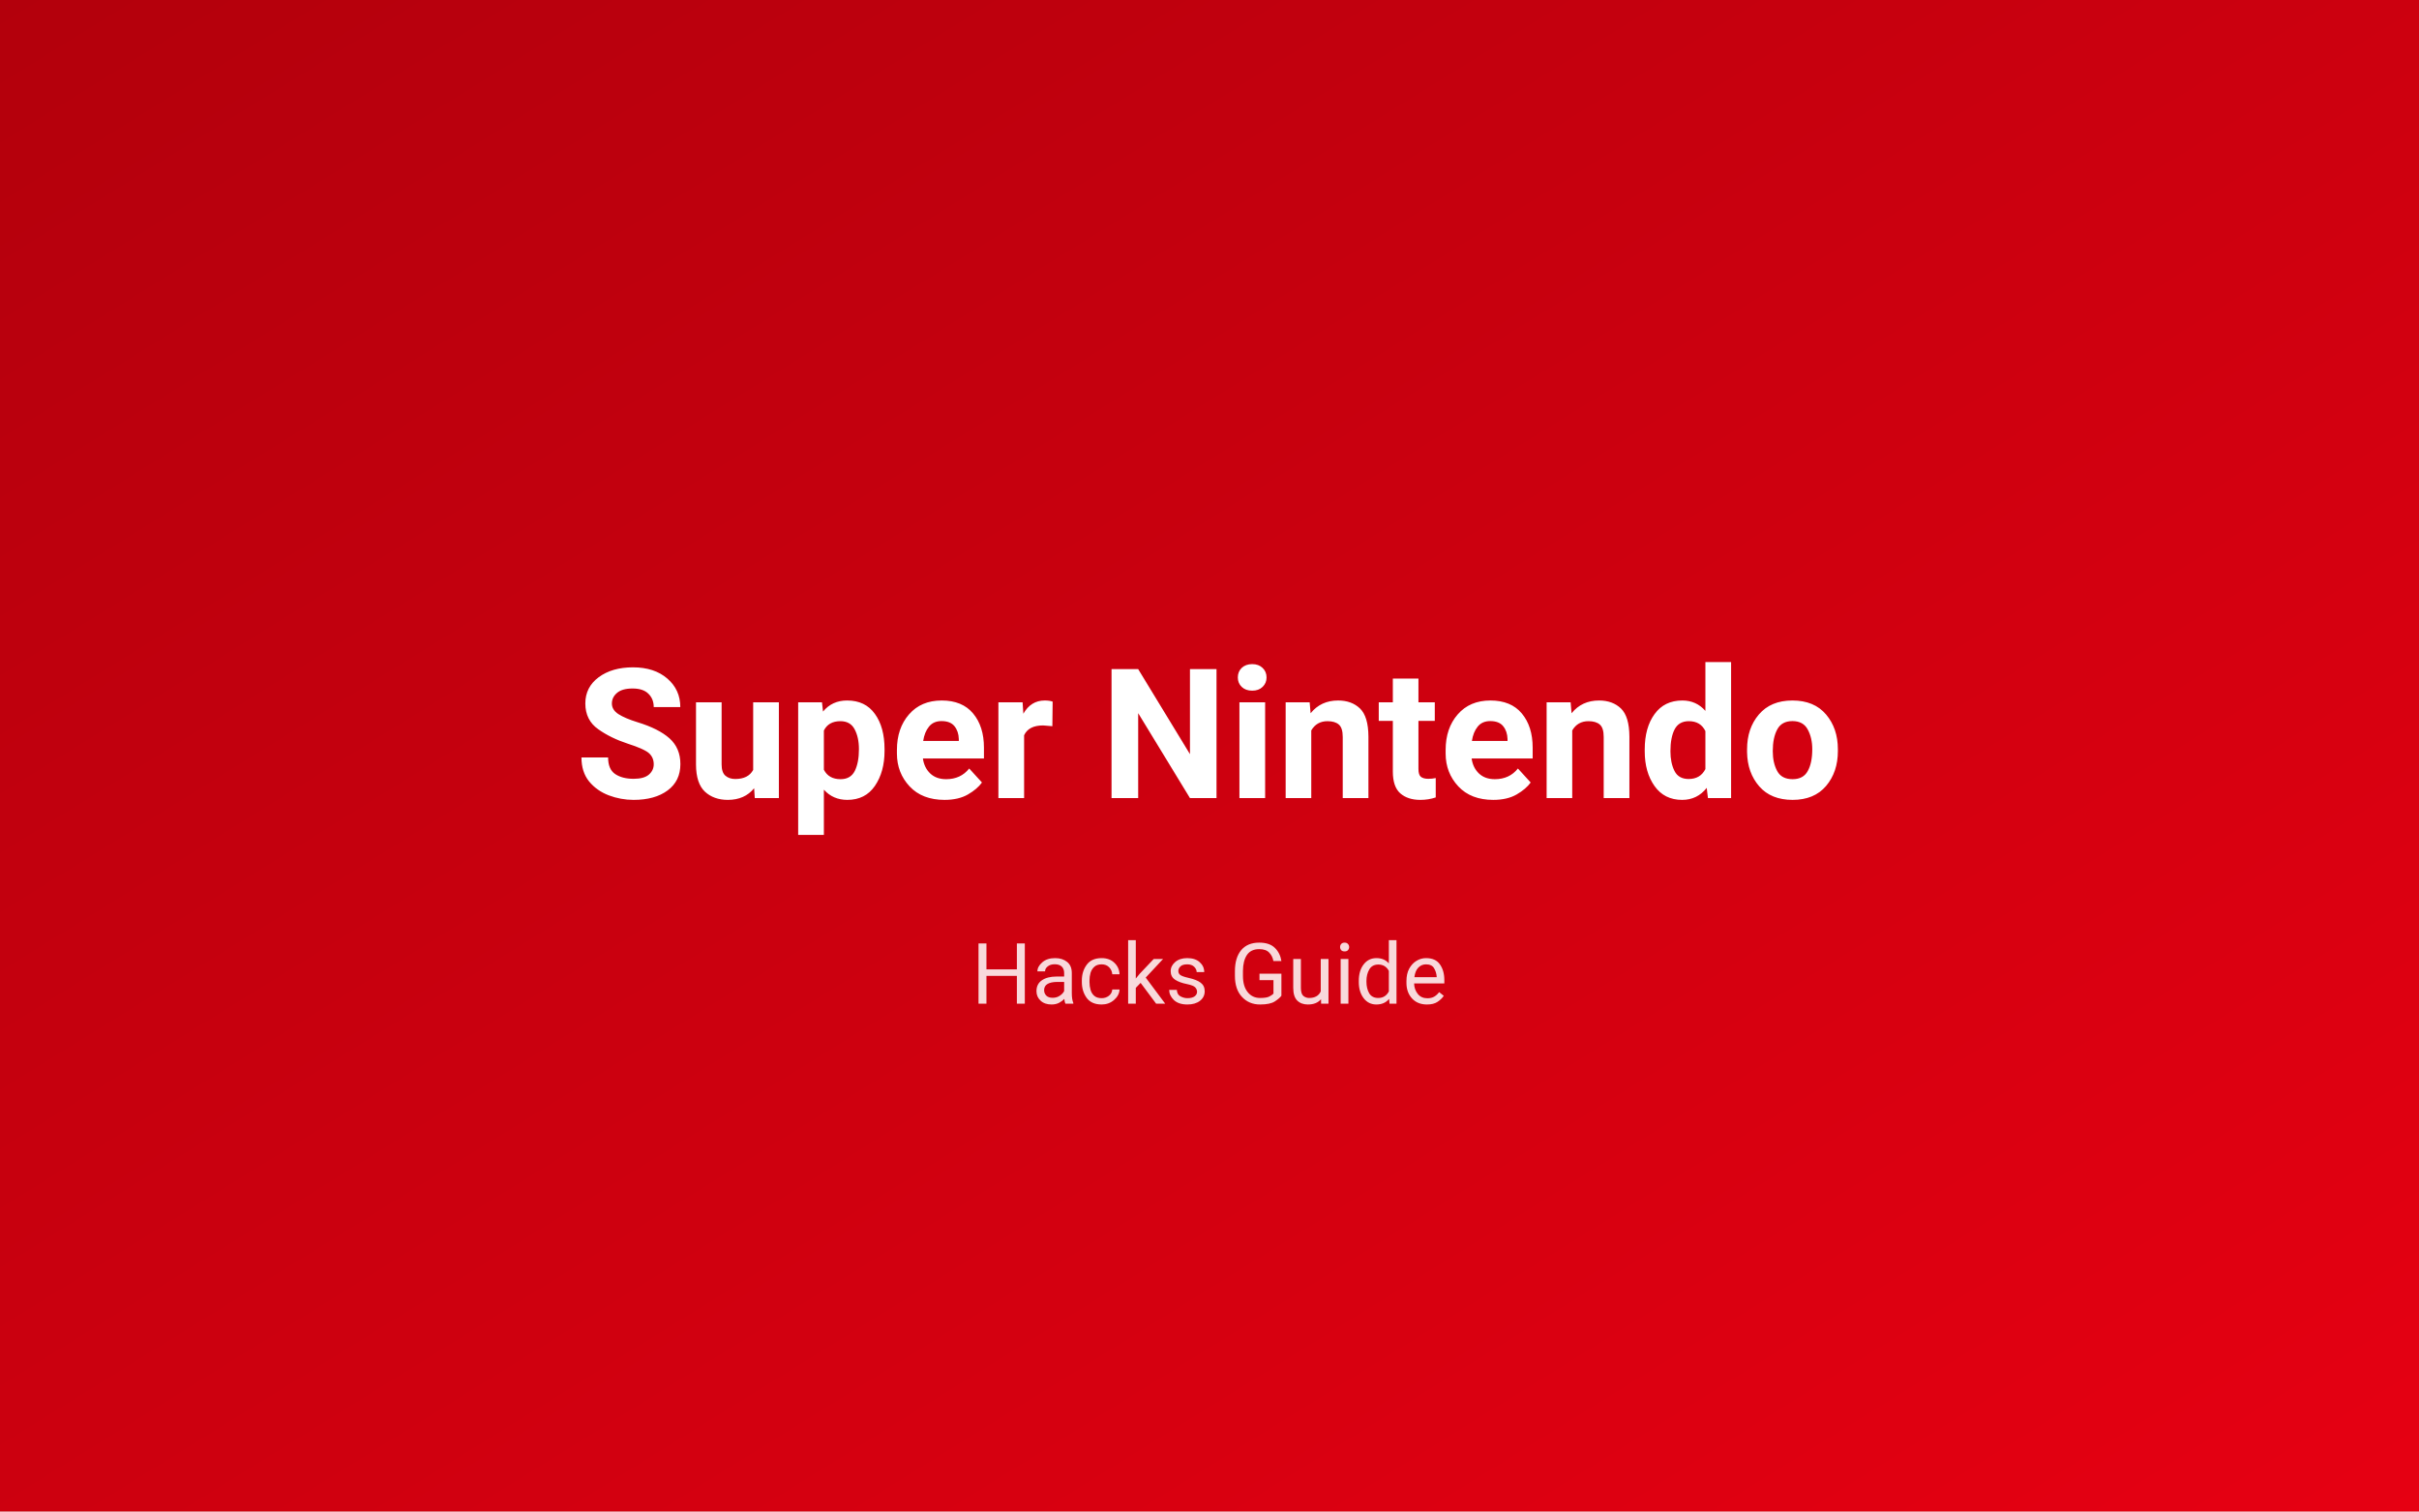
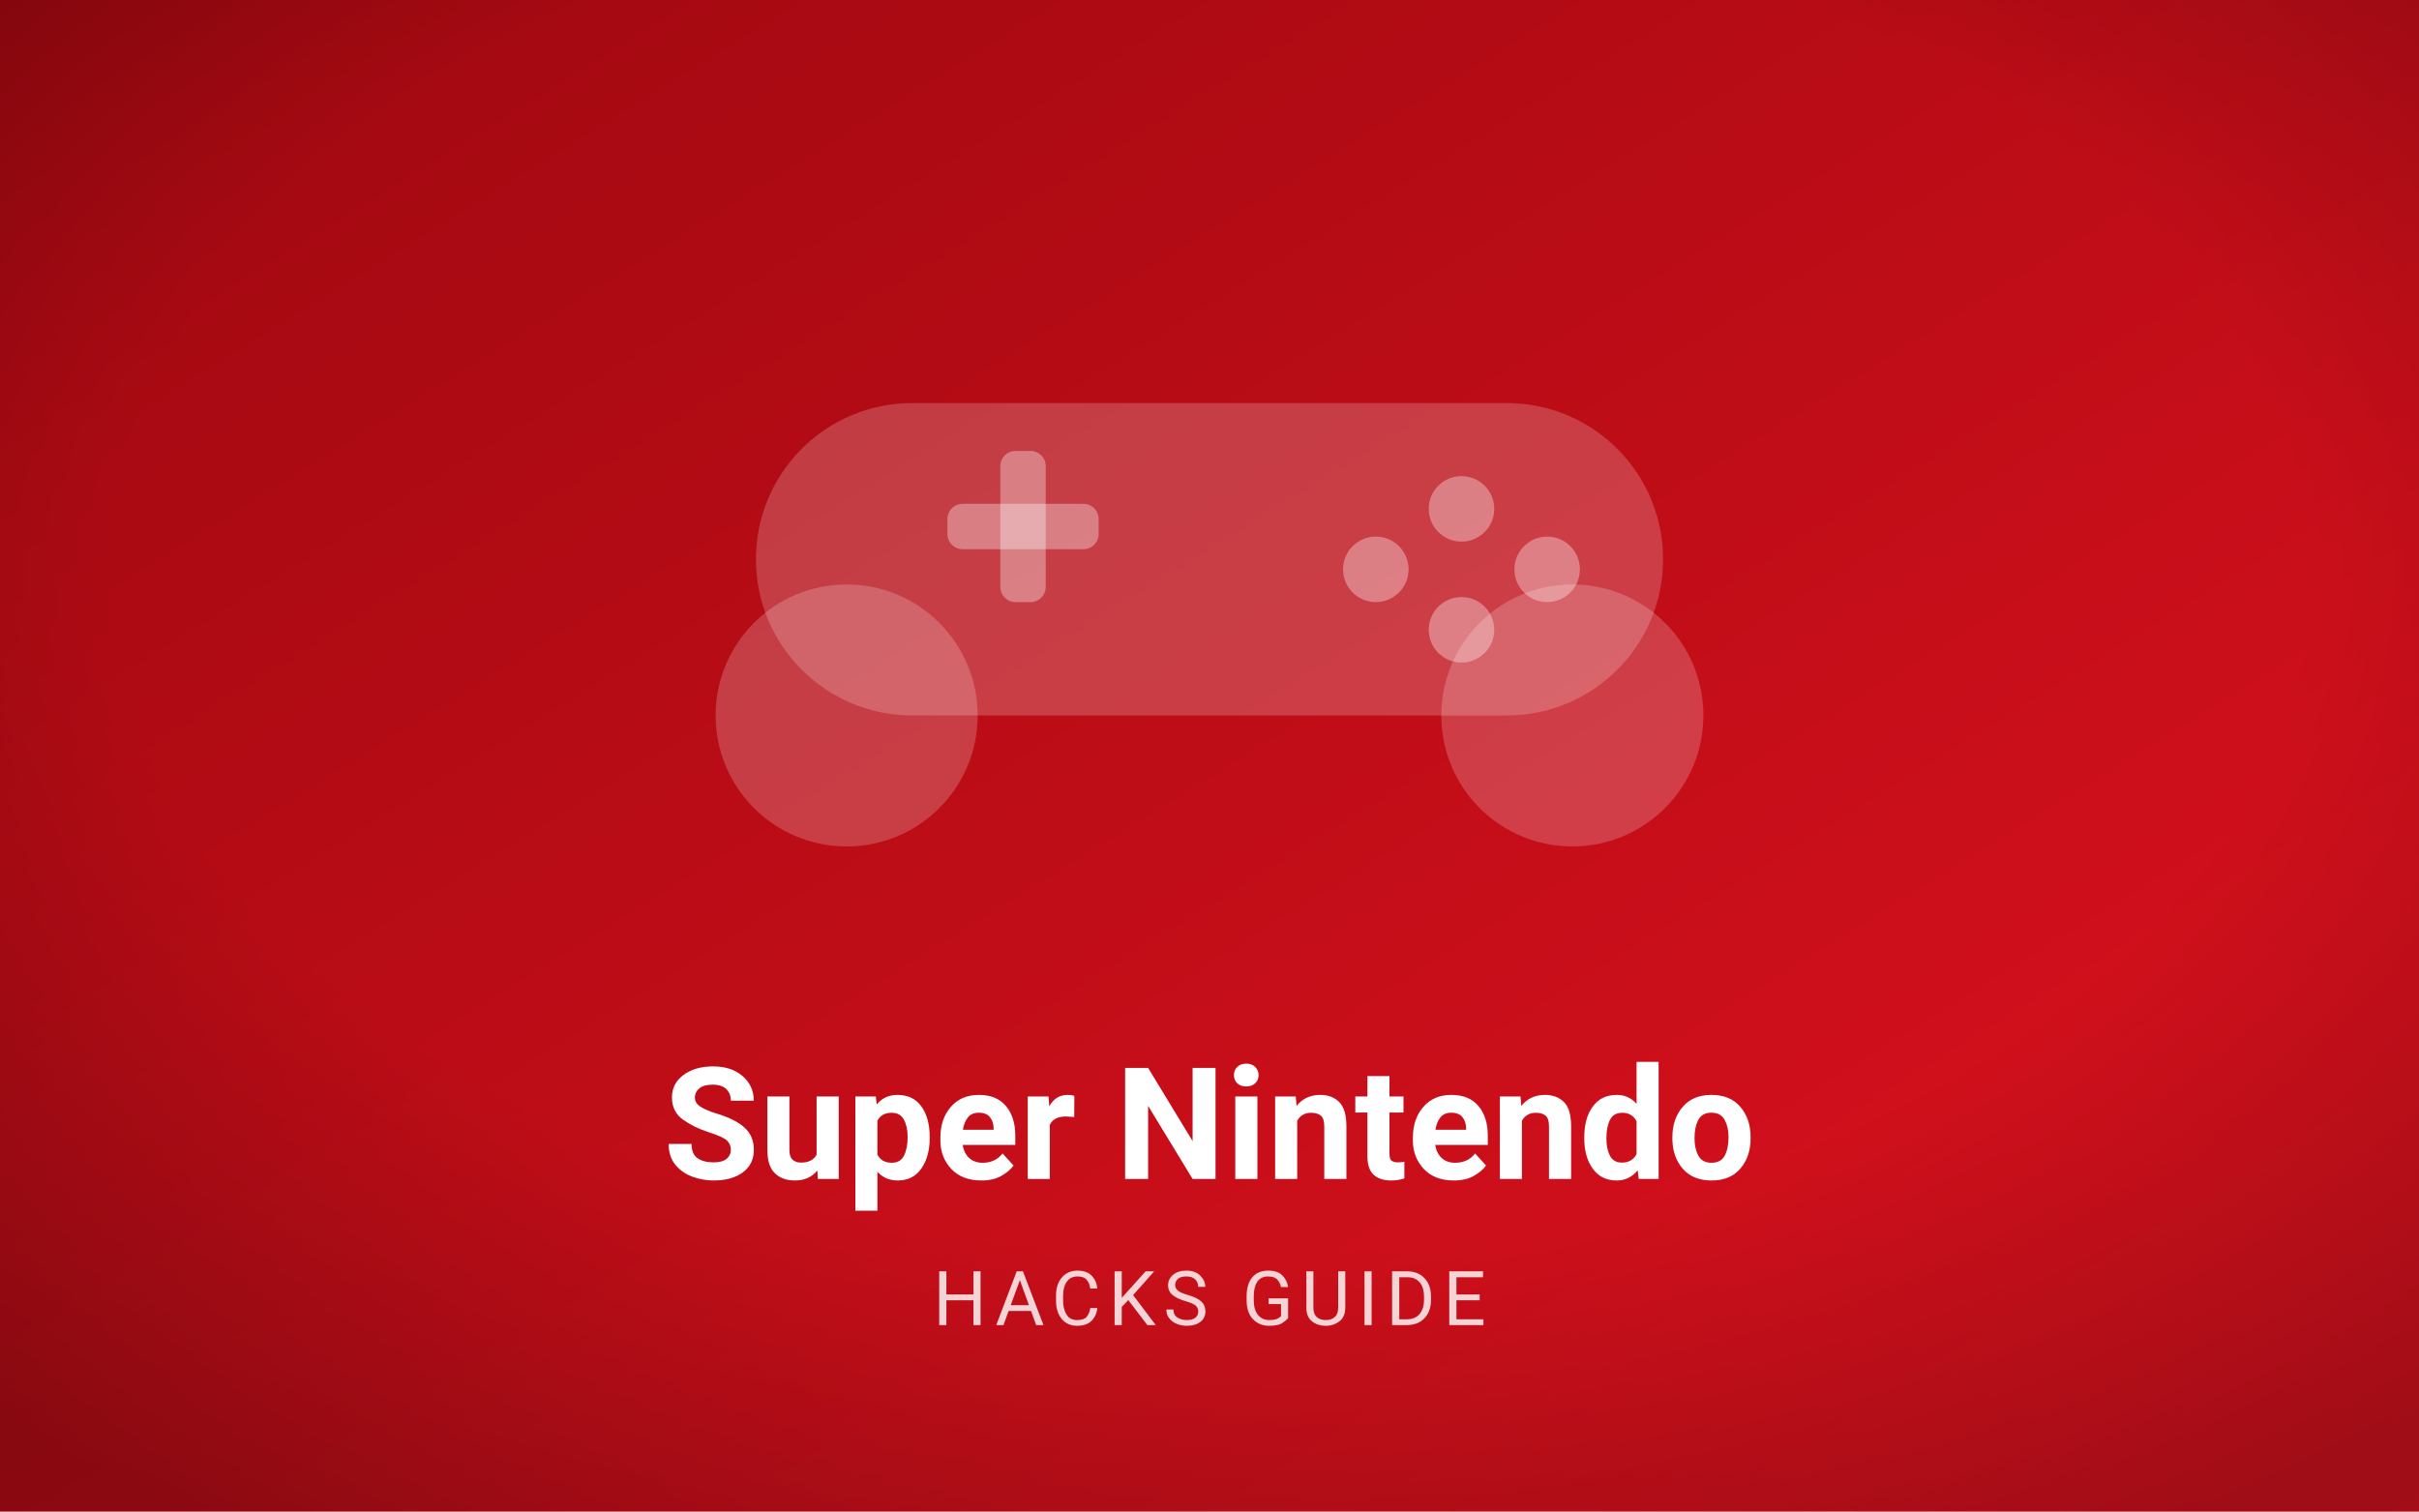
- <svg xmlns="http://www.w3.org/2000/svg" viewBox="0 0 400 250" preserveAspectRatio="xMidYMid slice">
+ <svg xmlns="http://www.w3.org/2000/svg" viewBox="0 0 480 300" preserveAspectRatio="xMidYMid slice">
  <defs>
    <linearGradient id="g" x1="0" y1="0" x2="1" y2="1">
-       <stop offset="0%" stop-color="#b3000c" />
-       <stop offset="100%" stop-color="#e60012" />
+       <stop offset="0%" stop-color="#9e0810" />
+       <stop offset="100%" stop-color="#e0121f" />
    </linearGradient>
+     <radialGradient id="v" cx="50%" cy="38%" r="75%">
+       <stop offset="60%" stop-color="#000000" stop-opacity="0" />
+       <stop offset="100%" stop-color="#000000" stop-opacity="0.28" />
+     </radialGradient>
  </defs>
-   <rect width="400" height="250" fill="url(#g)" />
-   <text x="200" y="132" font-family="-apple-system,BlinkMacSystemFont,Segoe UI,Roboto,Helvetica,Arial,sans-serif" font-size="30" font-weight="700" fill="#ffffff" text-anchor="middle">Super Nintendo</text>
-   <text x="200" y="166" font-family="-apple-system,BlinkMacSystemFont,Segoe UI,Roboto,Helvetica,Arial,sans-serif" font-size="14" fill="#ffffff" fill-opacity="0.85" text-anchor="middle">Hacks Guide</text>
+   <rect width="480" height="300" fill="url(#g)" />
+   <g fill="#ffffff" fill-opacity="0.20">
+     <rect x="150" y="80" width="180" height="62" rx="31" />
+     <circle cx="168" cy="142" r="26" />
+     <circle cx="312" cy="142" r="26" />
+   </g>
+   <g fill="#ffffff" fill-opacity="0.34">
+     <rect x="188" y="100" width="30" height="9" rx="3" />
+     <rect x="198.5" y="89.5" width="9" height="30" rx="3" />
+     <circle cx="290" cy="101" r="6.5" />
+     <circle cx="307" cy="113" r="6.5" />
+     <circle cx="273" cy="113" r="6.5" />
+     <circle cx="290" cy="125" r="6.5" />
+   </g>
+   <rect width="480" height="300" fill="url(#v)" />
+   <text x="240" y="234" font-family="-apple-system,BlinkMacSystemFont,Segoe UI,Roboto,Helvetica,Arial,sans-serif" font-size="31" font-weight="700" fill="#ffffff" text-anchor="middle">Super Nintendo</text>
+   <text x="240" y="263" font-family="-apple-system,BlinkMacSystemFont,Segoe UI,Roboto,Helvetica,Arial,sans-serif" font-size="15" letter-spacing="1.5" fill="#ffffff" fill-opacity="0.82" text-anchor="middle">HACKS GUIDE</text>
</svg>
